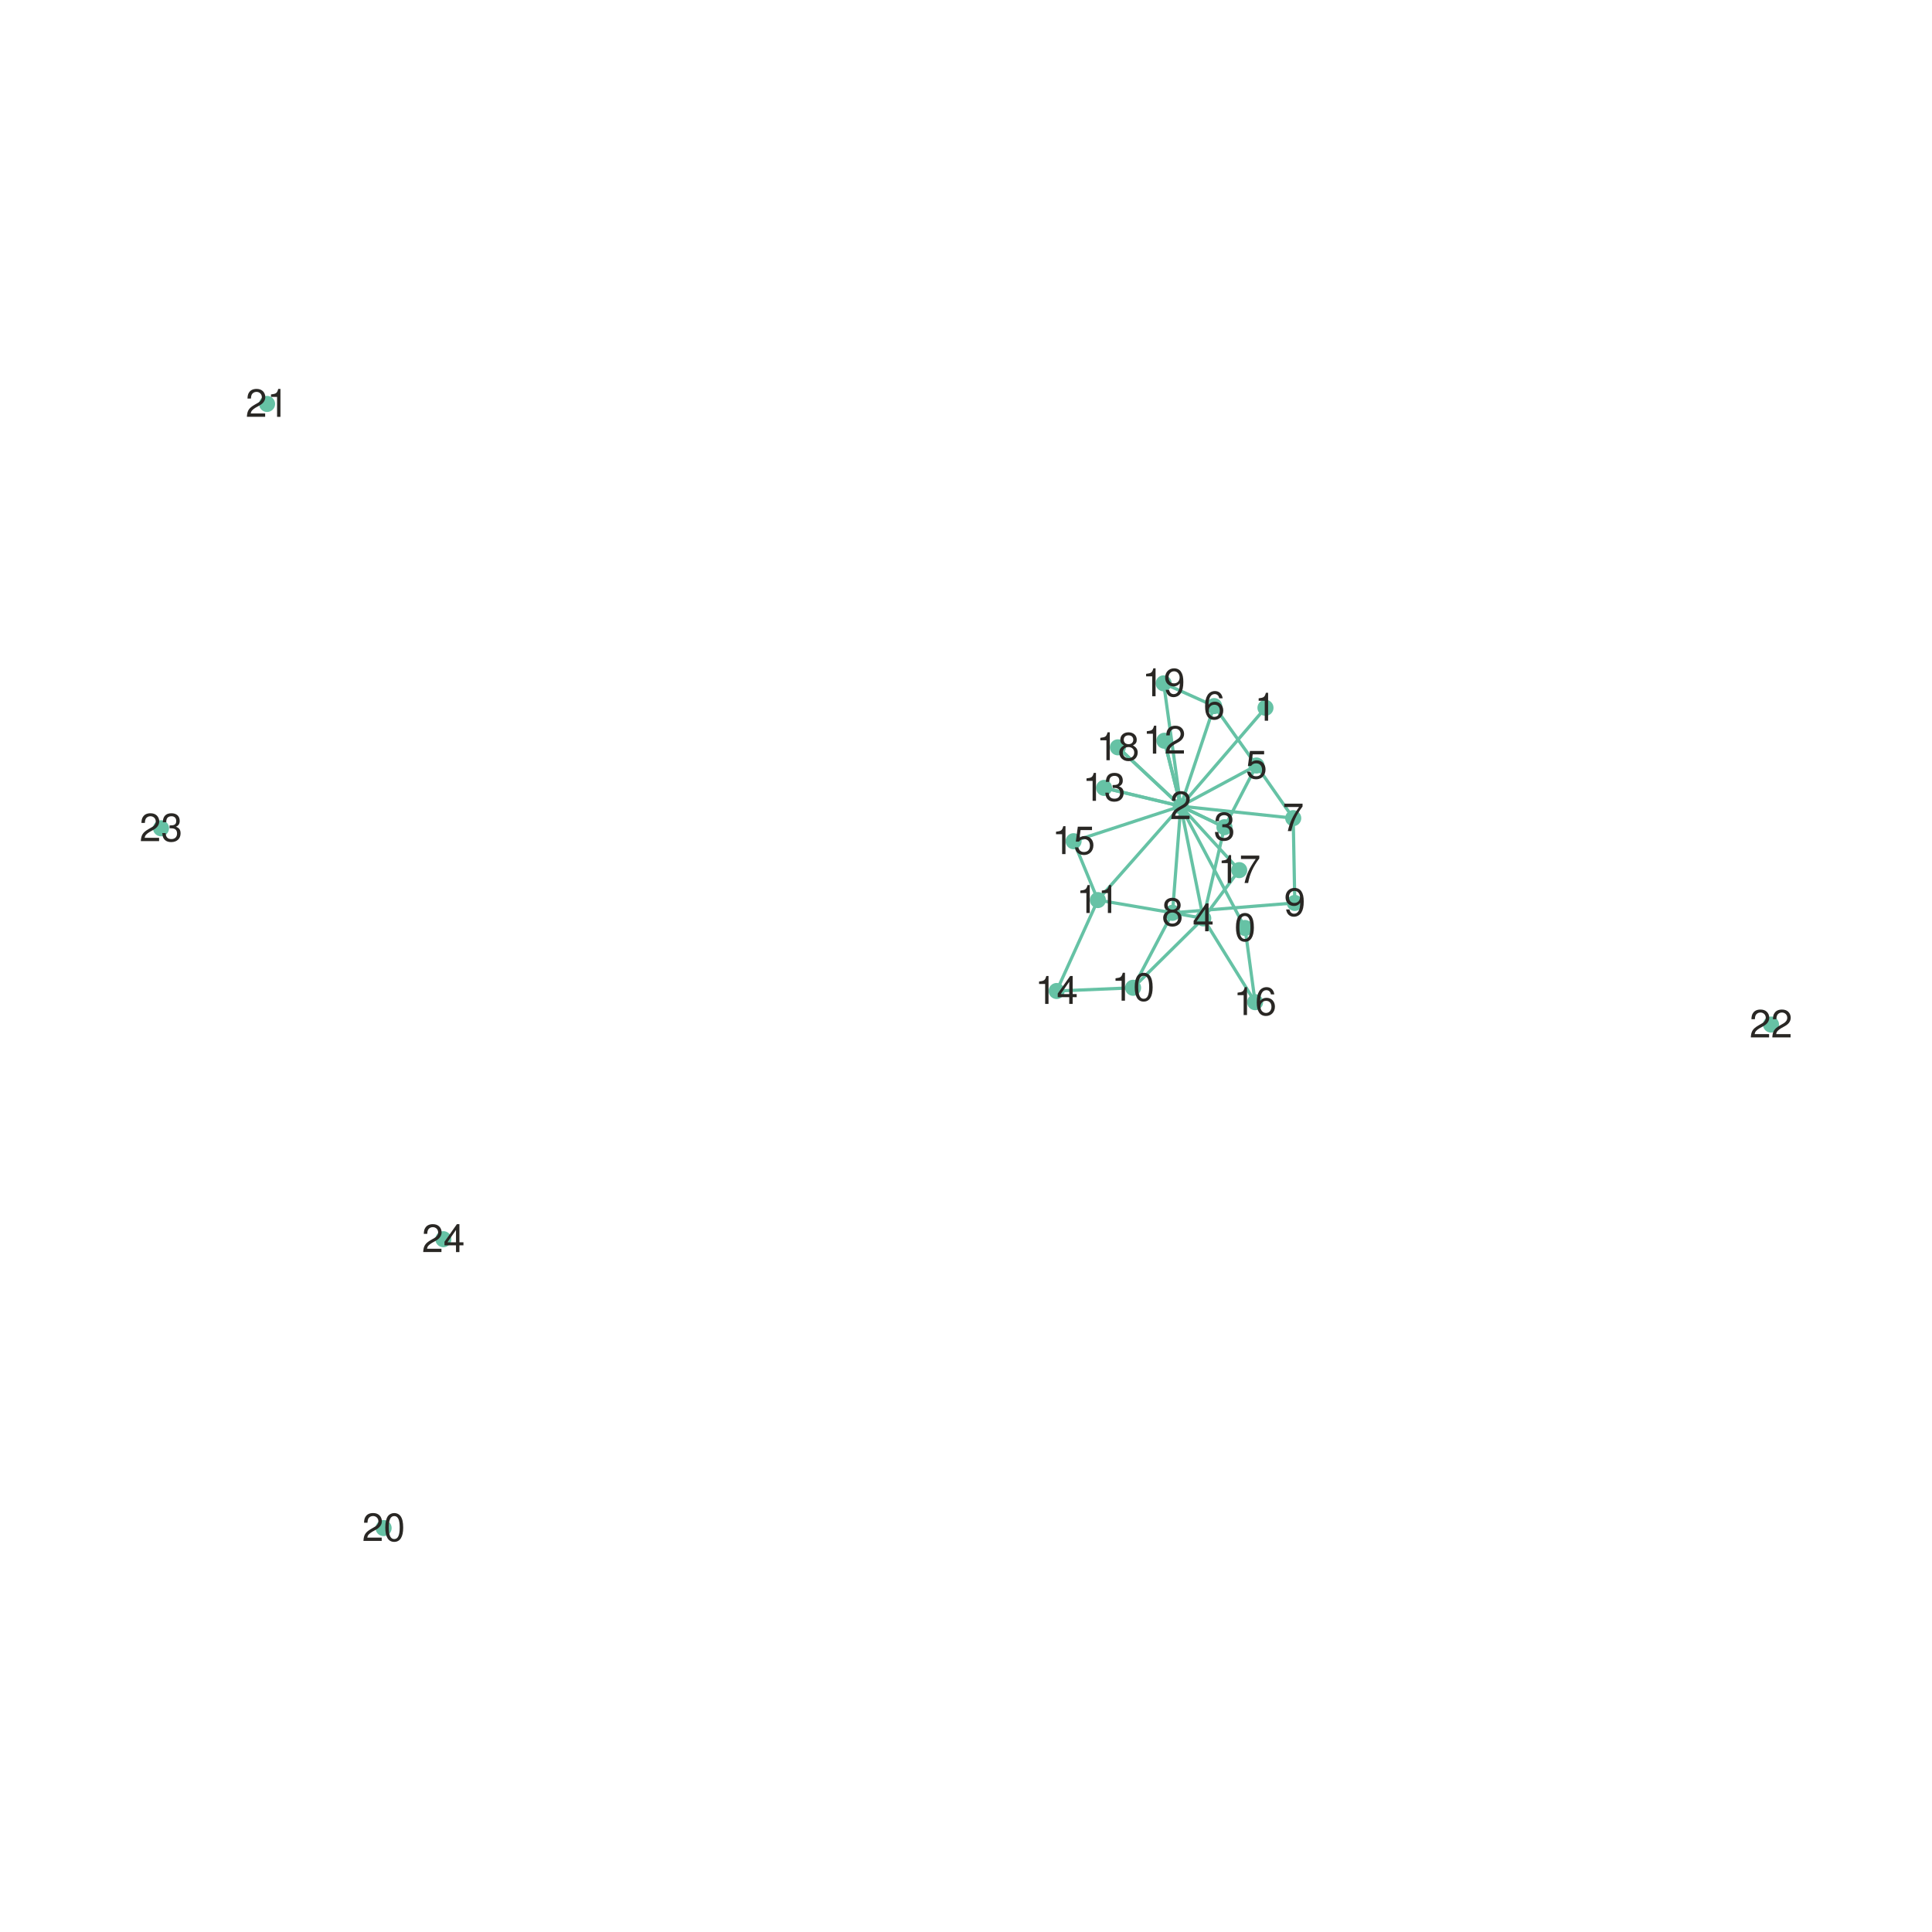
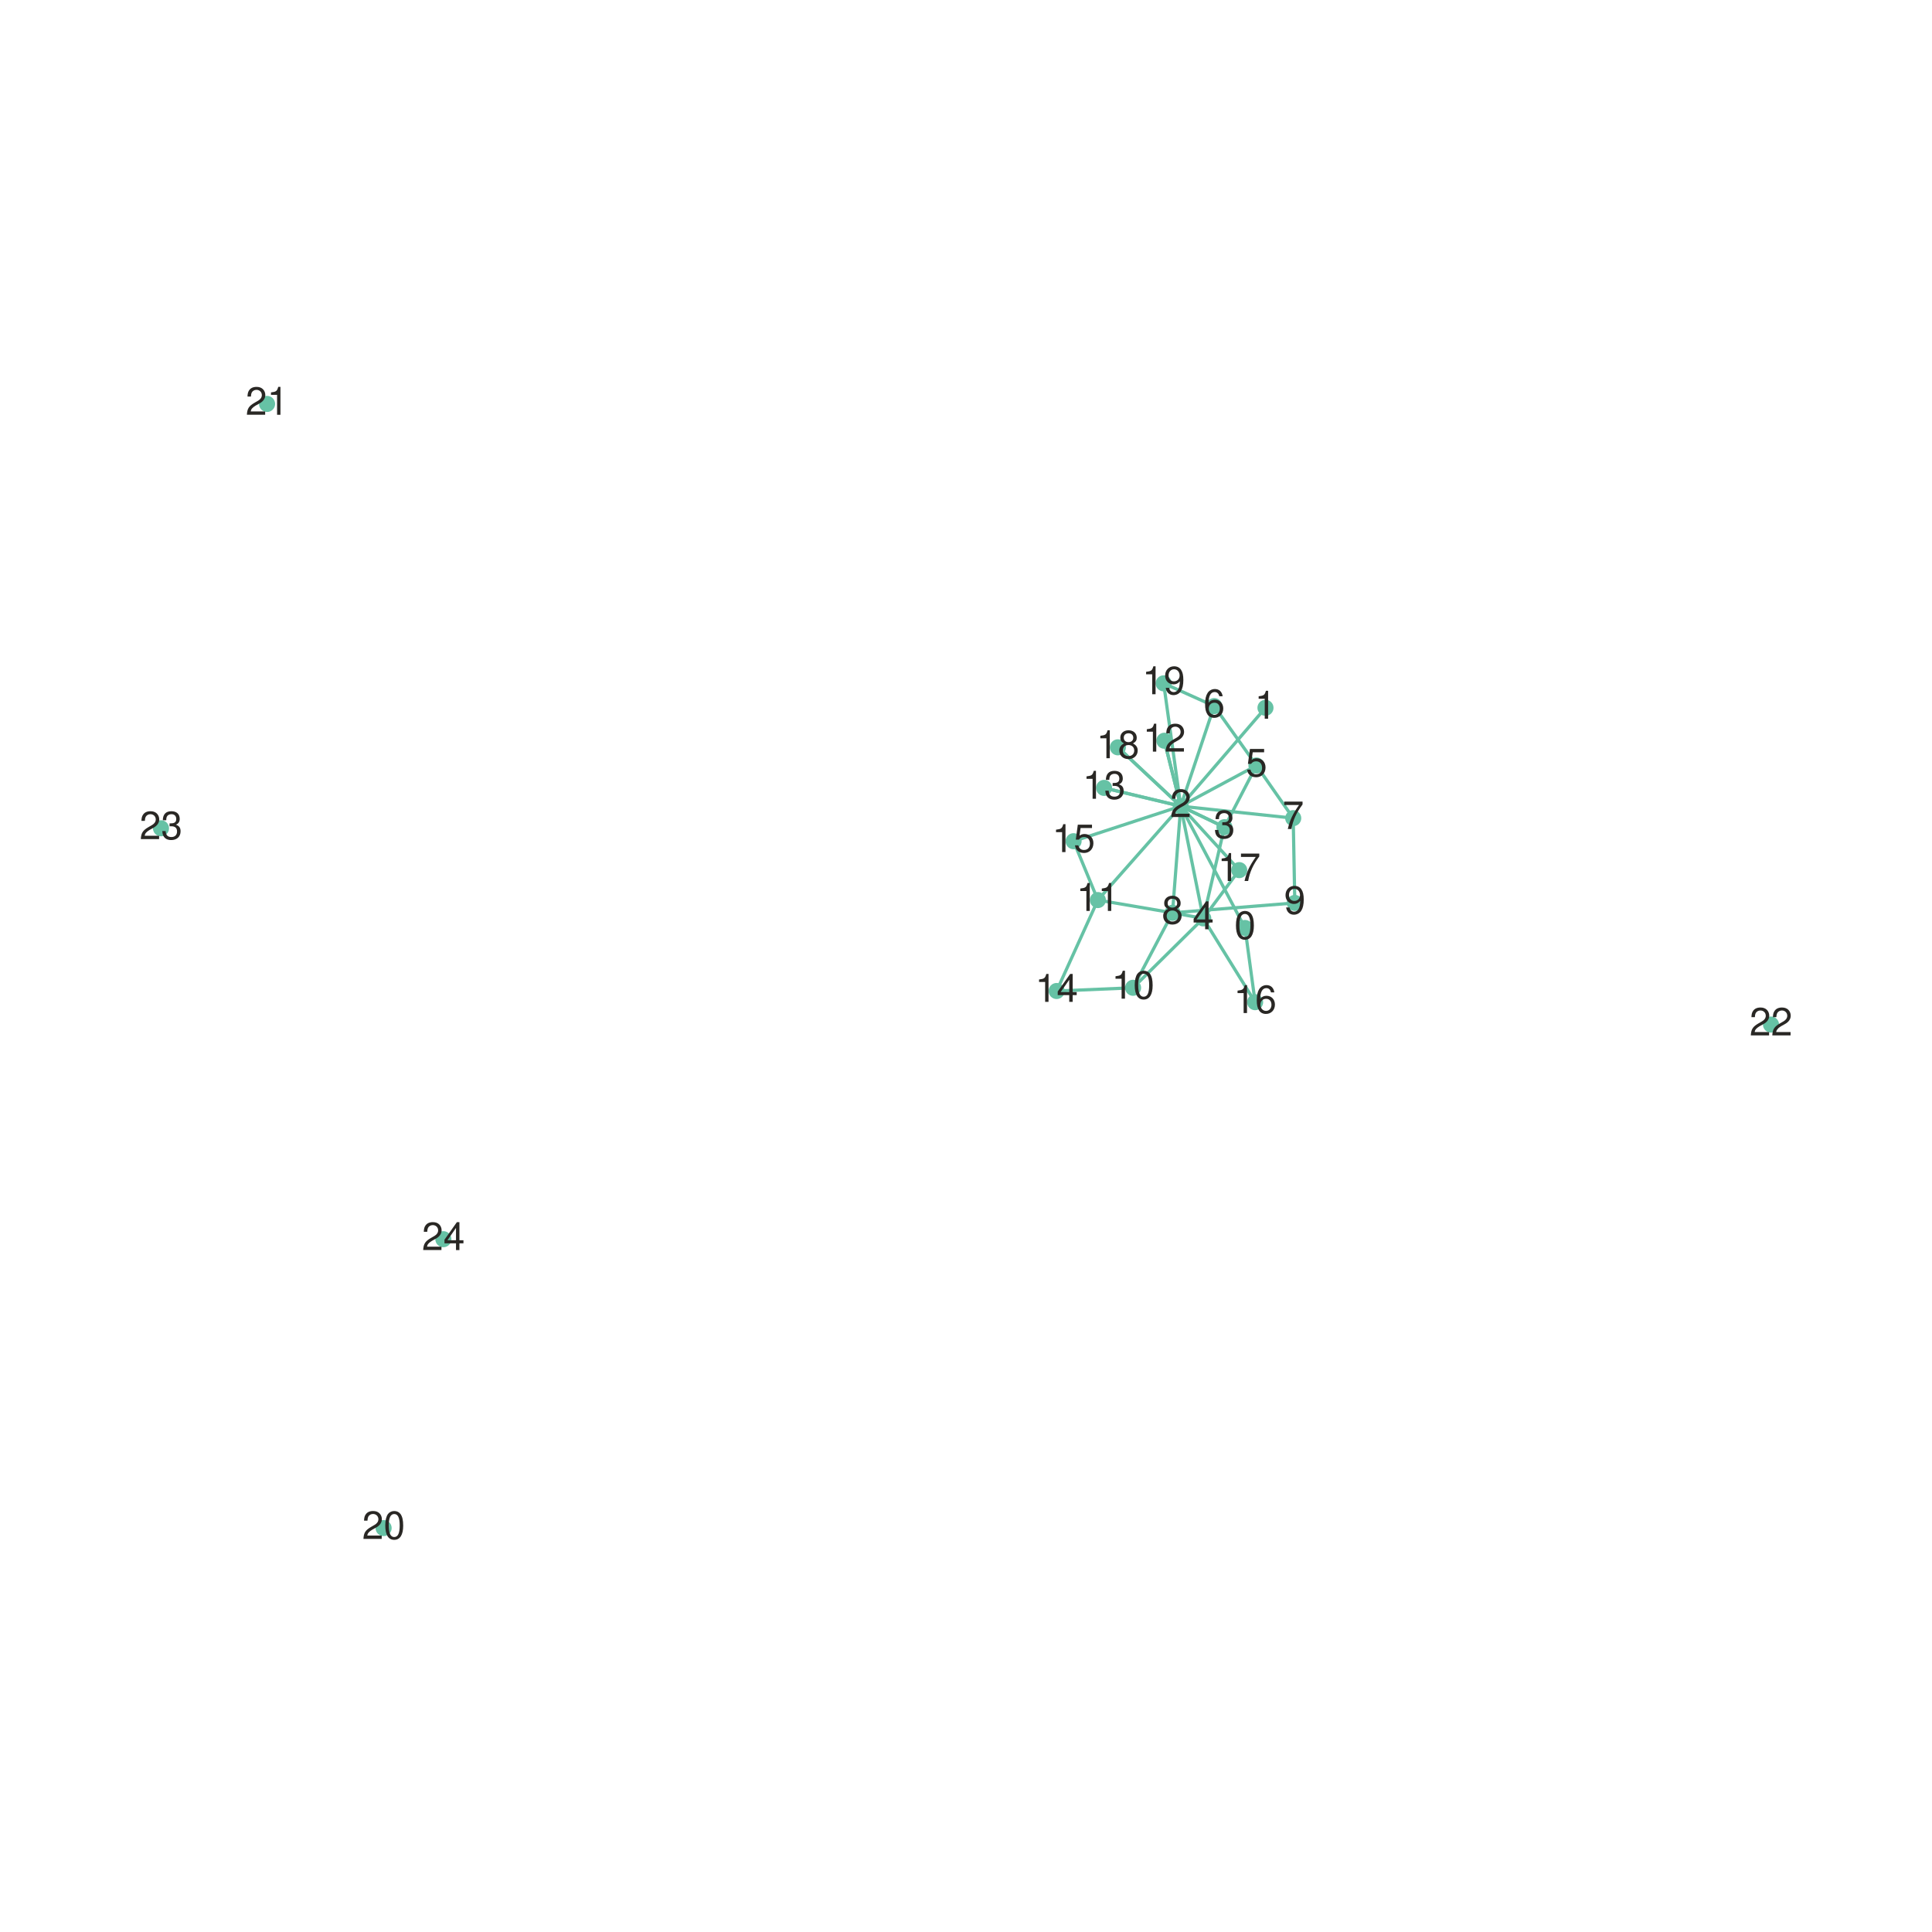
- <svg xmlns="http://www.w3.org/2000/svg" class="toyplot-canvas-Canvas" height="600px" id="t9ec3596f44074b54ad1a5b558d5e3764" preserveAspectRatio="xMidYMid meet" style="background-color:transparent;fill:rgb(16.1%,15.3%,14.1%);fill-opacity:1.0;font-family:Helvetica;font-size:12px;opacity:1.0;stroke:rgb(16.1%,15.3%,14.1%);stroke-opacity:1.0;stroke-width:1.0" viewBox="0 0 600 600" width="600px">
-   <g class="toyplot-coordinates-Cartesian" id="t5984000aeba34bd7b8d30b09a0cd1d5d">
-     <clipPath id="t93eba38ea1f64c41bba788af4f8030b4">
+ <svg xmlns="http://www.w3.org/2000/svg" class="toyplot-canvas-Canvas" height="600px" id="tf57212ada41f4fe0b2dc6f04004901f7" preserveAspectRatio="xMidYMid meet" style="background-color:transparent;fill:rgb(16.1%,15.3%,14.1%);fill-opacity:1.0;font-family:Helvetica;font-size:12px;opacity:1.0;stroke:rgb(16.1%,15.3%,14.1%);stroke-opacity:1.0;stroke-width:1.0" viewBox="0 0 600 600" width="600px">
+   <g class="toyplot-coordinates-Cartesian" id="tee5b1842fd8e4e65853892344737b1c2">
+     <clipPath id="tc94bc57256384c5ca0dce923b9db6601">
      <rect height="540.0" width="540.0" x="30.0" y="30.0" />
    </clipPath>
-     <g clip-path="url(#t93eba38ea1f64c41bba788af4f8030b4)">
-       <g class="toyplot-mark-Graph" id="tc1c63e5caa2a4b76acee94de2d0a0c18">
+     <g clip-path="url(#tc94bc57256384c5ca0dce923b9db6601)">
+       <g class="toyplot-mark-Graph" id="t00256fe72d9b4f71b0014887c1aa78dc">
        <g class="toyplot-Edges">
          <path d="M 366.684 250.369 L 386.659 288.195" style="fill:none;stroke:rgb(40%,76.1%,64.7%);stroke-opacity:1.0;stroke-width:1.0" />
          <path d="M 366.684 250.369 L 393.004 219.818" style="fill:none;stroke:rgb(40%,76.1%,64.7%);stroke-opacity:1.0;stroke-width:1.0" />
          <path d="M 380.265 256.892 L 366.684 250.369" style="fill:none;stroke:rgb(40%,76.1%,64.7%);stroke-opacity:1.0;stroke-width:1.0" />
          <path d="M 380.265 256.892 L 366.684 250.369" style="fill:none;stroke:rgb(40%,76.1%,64.7%);stroke-opacity:1.0;stroke-width:1.0" />
          <path d="M 373.683 285.211 L 380.265 256.892" style="fill:none;stroke:rgb(40%,76.1%,64.7%);stroke-opacity:1.0;stroke-width:1.0" />
          <path d="M 373.683 285.211 L 366.684 250.369" style="fill:none;stroke:rgb(40%,76.1%,64.7%);stroke-opacity:1.0;stroke-width:1.0" />
          <path d="M 390.203 237.732 L 366.684 250.369" style="fill:none;stroke:rgb(40%,76.1%,64.7%);stroke-opacity:1.0;stroke-width:1.0" />
          <path d="M 390.203 237.732 L 380.265 256.892" style="fill:none;stroke:rgb(40%,76.1%,64.7%);stroke-opacity:1.0;stroke-width:1.0" />
          <path d="M 377.076 219.278 L 366.684 250.369" style="fill:none;stroke:rgb(40%,76.1%,64.7%);stroke-opacity:1.0;stroke-width:1.0" />
          <path d="M 377.076 219.278 L 390.203 237.732" style="fill:none;stroke:rgb(40%,76.1%,64.7%);stroke-opacity:1.0;stroke-width:1.0" />
          <path d="M 401.621 254.088 L 390.203 237.732" style="fill:none;stroke:rgb(40%,76.1%,64.7%);stroke-opacity:1.0;stroke-width:1.0" />
          <path d="M 401.621 254.088 L 366.684 250.369" style="fill:none;stroke:rgb(40%,76.1%,64.7%);stroke-opacity:1.0;stroke-width:1.0" />
          <path d="M 364.136 283.479 L 373.683 285.211" style="fill:none;stroke:rgb(40%,76.1%,64.7%);stroke-opacity:1.0;stroke-width:1.0" />
          <path d="M 364.136 283.479 L 366.684 250.369" style="fill:none;stroke:rgb(40%,76.1%,64.7%);stroke-opacity:1.0;stroke-width:1.0" />
          <path d="M 402.113 280.414 L 364.136 283.479" style="fill:none;stroke:rgb(40%,76.1%,64.7%);stroke-opacity:1.0;stroke-width:1.0" />
          <path d="M 402.113 280.414 L 401.621 254.088" style="fill:none;stroke:rgb(40%,76.1%,64.7%);stroke-opacity:1.0;stroke-width:1.0" />
          <path d="M 351.886 306.765 L 364.136 283.479" style="fill:none;stroke:rgb(40%,76.1%,64.7%);stroke-opacity:1.0;stroke-width:1.0" />
          <path d="M 351.886 306.765 L 373.683 285.211" style="fill:none;stroke:rgb(40%,76.1%,64.7%);stroke-opacity:1.0;stroke-width:1.0" />
          <path d="M 340.951 279.525 L 364.136 283.479" style="fill:none;stroke:rgb(40%,76.1%,64.7%);stroke-opacity:1.0;stroke-width:1.0" />
          <path d="M 340.951 279.525 L 366.684 250.369" style="fill:none;stroke:rgb(40%,76.1%,64.7%);stroke-opacity:1.0;stroke-width:1.0" />
          <path d="M 361.603 230.045 L 366.684 250.369" style="fill:none;stroke:rgb(40%,76.1%,64.7%);stroke-opacity:1.0;stroke-width:1.0" />
          <path d="M 361.603 230.045 L 366.684 250.369" style="fill:none;stroke:rgb(40%,76.1%,64.7%);stroke-opacity:1.0;stroke-width:1.0" />
          <path d="M 342.879 244.69 L 366.684 250.369" style="fill:none;stroke:rgb(40%,76.1%,64.7%);stroke-opacity:1.0;stroke-width:1.0" />
          <path d="M 342.879 244.69 L 366.684 250.369" style="fill:none;stroke:rgb(40%,76.1%,64.7%);stroke-opacity:1.0;stroke-width:1.0" />
          <path d="M 328.142 307.766 L 351.886 306.765" style="fill:none;stroke:rgb(40%,76.1%,64.7%);stroke-opacity:1.0;stroke-width:1.0" />
          <path d="M 328.142 307.766 L 340.951 279.525" style="fill:none;stroke:rgb(40%,76.1%,64.7%);stroke-opacity:1.0;stroke-width:1.0" />
          <path d="M 333.412 261.245 L 366.684 250.369" style="fill:none;stroke:rgb(40%,76.1%,64.7%);stroke-opacity:1.0;stroke-width:1.0" />
          <path d="M 333.412 261.245 L 340.951 279.525" style="fill:none;stroke:rgb(40%,76.1%,64.7%);stroke-opacity:1.0;stroke-width:1.0" />
          <path d="M 389.786 311.231 L 373.683 285.211" style="fill:none;stroke:rgb(40%,76.1%,64.7%);stroke-opacity:1.0;stroke-width:1.0" />
          <path d="M 389.786 311.231 L 386.659 288.195" style="fill:none;stroke:rgb(40%,76.1%,64.7%);stroke-opacity:1.0;stroke-width:1.0" />
          <path d="M 384.849 270.223 L 366.684 250.369" style="fill:none;stroke:rgb(40%,76.1%,64.7%);stroke-opacity:1.0;stroke-width:1.0" />
          <path d="M 384.849 270.223 L 373.683 285.211" style="fill:none;stroke:rgb(40%,76.1%,64.7%);stroke-opacity:1.0;stroke-width:1.0" />
          <path d="M 347.168 232.09 L 366.684 250.369" style="fill:none;stroke:rgb(40%,76.1%,64.7%);stroke-opacity:1.0;stroke-width:1.0" />
          <path d="M 347.168 232.09 L 366.684 250.369" style="fill:none;stroke:rgb(40%,76.1%,64.7%);stroke-opacity:1.0;stroke-width:1.0" />
          <path d="M 361.388 212.22 L 366.684 250.369" style="fill:none;stroke:rgb(40%,76.1%,64.7%);stroke-opacity:1.0;stroke-width:1.0" />
          <path d="M 361.388 212.22 L 377.076 219.278" style="fill:none;stroke:rgb(40%,76.1%,64.7%);stroke-opacity:1.0;stroke-width:1.0" />
        </g>
        <g class="toyplot-Vertices">
          <g class="toyplot-Datum" style="fill:rgb(40%,76.1%,64.7%);fill-opacity:1.0;opacity:1.0;stroke:rgb(40%,76.1%,64.7%);stroke-opacity:1.0">
            <circle cx="386.659" cy="288.195" r="2.0" />
          </g>
          <g class="toyplot-Datum" style="fill:rgb(40%,76.1%,64.7%);fill-opacity:1.0;opacity:1.0;stroke:rgb(40%,76.1%,64.7%);stroke-opacity:1.0">
            <circle cx="393.004" cy="219.818" r="2.0" />
          </g>
          <g class="toyplot-Datum" style="fill:rgb(40%,76.1%,64.7%);fill-opacity:1.0;opacity:1.0;stroke:rgb(40%,76.1%,64.7%);stroke-opacity:1.0">
            <circle cx="366.684" cy="250.369" r="2.0" />
          </g>
          <g class="toyplot-Datum" style="fill:rgb(40%,76.1%,64.7%);fill-opacity:1.0;opacity:1.0;stroke:rgb(40%,76.1%,64.7%);stroke-opacity:1.0">
            <circle cx="380.265" cy="256.892" r="2.0" />
          </g>
          <g class="toyplot-Datum" style="fill:rgb(40%,76.1%,64.7%);fill-opacity:1.0;opacity:1.0;stroke:rgb(40%,76.1%,64.7%);stroke-opacity:1.0">
            <circle cx="373.683" cy="285.211" r="2.0" />
          </g>
          <g class="toyplot-Datum" style="fill:rgb(40%,76.1%,64.7%);fill-opacity:1.0;opacity:1.0;stroke:rgb(40%,76.1%,64.7%);stroke-opacity:1.0">
            <circle cx="390.203" cy="237.732" r="2.0" />
          </g>
          <g class="toyplot-Datum" style="fill:rgb(40%,76.1%,64.7%);fill-opacity:1.0;opacity:1.0;stroke:rgb(40%,76.1%,64.7%);stroke-opacity:1.0">
            <circle cx="377.076" cy="219.278" r="2.0" />
          </g>
          <g class="toyplot-Datum" style="fill:rgb(40%,76.1%,64.7%);fill-opacity:1.0;opacity:1.0;stroke:rgb(40%,76.1%,64.7%);stroke-opacity:1.0">
            <circle cx="401.621" cy="254.088" r="2.0" />
          </g>
          <g class="toyplot-Datum" style="fill:rgb(40%,76.1%,64.7%);fill-opacity:1.0;opacity:1.0;stroke:rgb(40%,76.1%,64.7%);stroke-opacity:1.0">
            <circle cx="364.136" cy="283.479" r="2.0" />
          </g>
          <g class="toyplot-Datum" style="fill:rgb(40%,76.1%,64.7%);fill-opacity:1.0;opacity:1.0;stroke:rgb(40%,76.1%,64.7%);stroke-opacity:1.0">
            <circle cx="402.113" cy="280.414" r="2.0" />
          </g>
          <g class="toyplot-Datum" style="fill:rgb(40%,76.1%,64.7%);fill-opacity:1.0;opacity:1.0;stroke:rgb(40%,76.1%,64.7%);stroke-opacity:1.0">
            <circle cx="351.886" cy="306.765" r="2.0" />
          </g>
          <g class="toyplot-Datum" style="fill:rgb(40%,76.1%,64.7%);fill-opacity:1.0;opacity:1.0;stroke:rgb(40%,76.1%,64.7%);stroke-opacity:1.0">
            <circle cx="340.951" cy="279.525" r="2.0" />
          </g>
          <g class="toyplot-Datum" style="fill:rgb(40%,76.1%,64.7%);fill-opacity:1.0;opacity:1.0;stroke:rgb(40%,76.1%,64.7%);stroke-opacity:1.0">
            <circle cx="361.603" cy="230.045" r="2.0" />
          </g>
          <g class="toyplot-Datum" style="fill:rgb(40%,76.1%,64.7%);fill-opacity:1.0;opacity:1.0;stroke:rgb(40%,76.1%,64.7%);stroke-opacity:1.0">
            <circle cx="342.879" cy="244.69" r="2.0" />
          </g>
          <g class="toyplot-Datum" style="fill:rgb(40%,76.1%,64.7%);fill-opacity:1.0;opacity:1.0;stroke:rgb(40%,76.1%,64.7%);stroke-opacity:1.0">
            <circle cx="328.142" cy="307.766" r="2.0" />
          </g>
          <g class="toyplot-Datum" style="fill:rgb(40%,76.1%,64.7%);fill-opacity:1.0;opacity:1.0;stroke:rgb(40%,76.1%,64.7%);stroke-opacity:1.0">
            <circle cx="333.412" cy="261.245" r="2.0" />
          </g>
          <g class="toyplot-Datum" style="fill:rgb(40%,76.1%,64.7%);fill-opacity:1.0;opacity:1.0;stroke:rgb(40%,76.1%,64.7%);stroke-opacity:1.0">
            <circle cx="389.786" cy="311.231" r="2.0" />
          </g>
          <g class="toyplot-Datum" style="fill:rgb(40%,76.1%,64.7%);fill-opacity:1.0;opacity:1.0;stroke:rgb(40%,76.1%,64.7%);stroke-opacity:1.0">
            <circle cx="384.849" cy="270.223" r="2.0" />
          </g>
          <g class="toyplot-Datum" style="fill:rgb(40%,76.1%,64.7%);fill-opacity:1.0;opacity:1.0;stroke:rgb(40%,76.1%,64.7%);stroke-opacity:1.0">
            <circle cx="347.168" cy="232.09" r="2.0" />
          </g>
          <g class="toyplot-Datum" style="fill:rgb(40%,76.1%,64.7%);fill-opacity:1.0;opacity:1.0;stroke:rgb(40%,76.1%,64.7%);stroke-opacity:1.0">
            <circle cx="361.388" cy="212.22" r="2.0" />
          </g>
          <g class="toyplot-Datum" style="fill:rgb(40%,76.1%,64.7%);fill-opacity:1.0;opacity:1.0;stroke:rgb(40%,76.1%,64.7%);stroke-opacity:1.0">
            <circle cx="119.136" cy="474.556" r="2.0" />
          </g>
          <g class="toyplot-Datum" style="fill:rgb(40%,76.1%,64.7%);fill-opacity:1.0;opacity:1.0;stroke:rgb(40%,76.1%,64.7%);stroke-opacity:1.0">
            <circle cx="82.94" cy="125.444" r="2.0" />
          </g>
          <g class="toyplot-Datum" style="fill:rgb(40%,76.1%,64.7%);fill-opacity:1.0;opacity:1.0;stroke:rgb(40%,76.1%,64.7%);stroke-opacity:1.0">
            <circle cx="550.0" cy="318.188" r="2.0" />
          </g>
          <g class="toyplot-Datum" style="fill:rgb(40%,76.1%,64.7%);fill-opacity:1.0;opacity:1.0;stroke:rgb(40%,76.1%,64.7%);stroke-opacity:1.0">
            <circle cx="50.0" cy="257.229" r="2.0" />
          </g>
          <g class="toyplot-Datum" style="fill:rgb(40%,76.1%,64.7%);fill-opacity:1.0;opacity:1.0;stroke:rgb(40%,76.1%,64.7%);stroke-opacity:1.0">
            <circle cx="137.693" cy="384.843" r="2.0" />
          </g>
        </g>
        <g class="toyplot-Labels">
-           <text class="toyplot-Datum" style="dominant-baseline:middle;font-size:12px;font-weight:normal;stroke:none;text-anchor:middle" transform="translate(386.659,288.1954)">
-             <tspan style="dominant-baseline:inherit">0</tspan>
-           </text>
-           <text class="toyplot-Datum" style="dominant-baseline:middle;font-size:12px;font-weight:normal;stroke:none;text-anchor:middle" transform="translate(393.0036,219.8183)">
-             <tspan style="dominant-baseline:inherit">1</tspan>
-           </text>
-           <text class="toyplot-Datum" style="dominant-baseline:middle;font-size:12px;font-weight:normal;stroke:none;text-anchor:middle" transform="translate(366.6841,250.3687)">
-             <tspan style="dominant-baseline:inherit">2</tspan>
-           </text>
-           <text class="toyplot-Datum" style="dominant-baseline:middle;font-size:12px;font-weight:normal;stroke:none;text-anchor:middle" transform="translate(380.2652,256.8917)">
-             <tspan style="dominant-baseline:inherit">3</tspan>
-           </text>
-           <text class="toyplot-Datum" style="dominant-baseline:middle;font-size:12px;font-weight:normal;stroke:none;text-anchor:middle" transform="translate(373.683,285.2106)">
-             <tspan style="dominant-baseline:inherit">4</tspan>
-           </text>
-           <text class="toyplot-Datum" style="dominant-baseline:middle;font-size:12px;font-weight:normal;stroke:none;text-anchor:middle" transform="translate(390.2028,237.7317)">
-             <tspan style="dominant-baseline:inherit">5</tspan>
-           </text>
-           <text class="toyplot-Datum" style="dominant-baseline:middle;font-size:12px;font-weight:normal;stroke:none;text-anchor:middle" transform="translate(377.0756,219.2781)">
-             <tspan style="dominant-baseline:inherit">6</tspan>
-           </text>
-           <text class="toyplot-Datum" style="dominant-baseline:middle;font-size:12px;font-weight:normal;stroke:none;text-anchor:middle" transform="translate(401.621,254.0883)">
-             <tspan style="dominant-baseline:inherit">7</tspan>
-           </text>
-           <text class="toyplot-Datum" style="dominant-baseline:middle;font-size:12px;font-weight:normal;stroke:none;text-anchor:middle" transform="translate(364.1356,283.4786)">
-             <tspan style="dominant-baseline:inherit">8</tspan>
-           </text>
-           <text class="toyplot-Datum" style="dominant-baseline:middle;font-size:12px;font-weight:normal;stroke:none;text-anchor:middle" transform="translate(402.1128,280.414)">
-             <tspan style="dominant-baseline:inherit">9</tspan>
-           </text>
-           <text class="toyplot-Datum" style="dominant-baseline:middle;font-size:12px;font-weight:normal;stroke:none;text-anchor:middle" transform="translate(351.8861,306.7646)">
-             <tspan style="dominant-baseline:inherit">10</tspan>
-           </text>
-           <text class="toyplot-Datum" style="dominant-baseline:middle;font-size:12px;font-weight:normal;stroke:none;text-anchor:middle" transform="translate(340.9511,279.5252)">
-             <tspan style="dominant-baseline:inherit">11</tspan>
-           </text>
-           <text class="toyplot-Datum" style="dominant-baseline:middle;font-size:12px;font-weight:normal;stroke:none;text-anchor:middle" transform="translate(361.6031,230.0453)">
-             <tspan style="dominant-baseline:inherit">12</tspan>
-           </text>
-           <text class="toyplot-Datum" style="dominant-baseline:middle;font-size:12px;font-weight:normal;stroke:none;text-anchor:middle" transform="translate(342.8794,244.69)">
-             <tspan style="dominant-baseline:inherit">13</tspan>
-           </text>
-           <text class="toyplot-Datum" style="dominant-baseline:middle;font-size:12px;font-weight:normal;stroke:none;text-anchor:middle" transform="translate(328.1423,307.7655)">
-             <tspan style="dominant-baseline:inherit">14</tspan>
-           </text>
-           <text class="toyplot-Datum" style="dominant-baseline:middle;font-size:12px;font-weight:normal;stroke:none;text-anchor:middle" transform="translate(333.4117,261.2452)">
-             <tspan style="dominant-baseline:inherit">15</tspan>
-           </text>
-           <text class="toyplot-Datum" style="dominant-baseline:middle;font-size:12px;font-weight:normal;stroke:none;text-anchor:middle" transform="translate(389.7856,311.2311)">
-             <tspan style="dominant-baseline:inherit">16</tspan>
-           </text>
-           <text class="toyplot-Datum" style="dominant-baseline:middle;font-size:12px;font-weight:normal;stroke:none;text-anchor:middle" transform="translate(384.8488,270.2225)">
-             <tspan style="dominant-baseline:inherit">17</tspan>
-           </text>
-           <text class="toyplot-Datum" style="dominant-baseline:middle;font-size:12px;font-weight:normal;stroke:none;text-anchor:middle" transform="translate(347.1684,232.0898)">
-             <tspan style="dominant-baseline:inherit">18</tspan>
-           </text>
-           <text class="toyplot-Datum" style="dominant-baseline:middle;font-size:12px;font-weight:normal;stroke:none;text-anchor:middle" transform="translate(361.3876,212.2202)">
-             <tspan style="dominant-baseline:inherit">19</tspan>
-           </text>
-           <text class="toyplot-Datum" style="dominant-baseline:middle;font-size:12px;font-weight:normal;stroke:none;text-anchor:middle" transform="translate(119.1365,474.5555)">
-             <tspan style="dominant-baseline:inherit">20</tspan>
-           </text>
-           <text class="toyplot-Datum" style="dominant-baseline:middle;font-size:12px;font-weight:normal;stroke:none;text-anchor:middle" transform="translate(82.94018,125.4445)">
-             <tspan style="dominant-baseline:inherit">21</tspan>
-           </text>
-           <text class="toyplot-Datum" style="dominant-baseline:middle;font-size:12px;font-weight:normal;stroke:none;text-anchor:middle" transform="translate(550.0,318.1882)">
-             <tspan style="dominant-baseline:inherit">22</tspan>
-           </text>
-           <text class="toyplot-Datum" style="dominant-baseline:middle;font-size:12px;font-weight:normal;stroke:none;text-anchor:middle" transform="translate(50.0,257.2294)">
-             <tspan style="dominant-baseline:inherit">23</tspan>
-           </text>
-           <text class="toyplot-Datum" style="dominant-baseline:middle;font-size:12px;font-weight:normal;stroke:none;text-anchor:middle" transform="translate(137.6931,384.8429)">
-             <tspan style="dominant-baseline:inherit">24</tspan>
+           <text class="toyplot-Datum" style="font-size:12px;font-weight:normal;stroke:none;text-anchor:middle" transform="translate(386.659,288.1954)translate(0,3.375)">
+             <tspan>0</tspan>
+           </text>
+           <text class="toyplot-Datum" style="font-size:12px;font-weight:normal;stroke:none;text-anchor:middle" transform="translate(393.0036,219.8183)translate(0,3.375)">
+             <tspan>1</tspan>
+           </text>
+           <text class="toyplot-Datum" style="font-size:12px;font-weight:normal;stroke:none;text-anchor:middle" transform="translate(366.6841,250.3687)translate(0,3.375)">
+             <tspan>2</tspan>
+           </text>
+           <text class="toyplot-Datum" style="font-size:12px;font-weight:normal;stroke:none;text-anchor:middle" transform="translate(380.2652,256.8917)translate(0,3.375)">
+             <tspan>3</tspan>
+           </text>
+           <text class="toyplot-Datum" style="font-size:12px;font-weight:normal;stroke:none;text-anchor:middle" transform="translate(373.683,285.2106)translate(0,3.375)">
+             <tspan>4</tspan>
+           </text>
+           <text class="toyplot-Datum" style="font-size:12px;font-weight:normal;stroke:none;text-anchor:middle" transform="translate(390.2028,237.7317)translate(0,3.375)">
+             <tspan>5</tspan>
+           </text>
+           <text class="toyplot-Datum" style="font-size:12px;font-weight:normal;stroke:none;text-anchor:middle" transform="translate(377.0756,219.2781)translate(0,3.375)">
+             <tspan>6</tspan>
+           </text>
+           <text class="toyplot-Datum" style="font-size:12px;font-weight:normal;stroke:none;text-anchor:middle" transform="translate(401.621,254.0883)translate(0,3.375)">
+             <tspan>7</tspan>
+           </text>
+           <text class="toyplot-Datum" style="font-size:12px;font-weight:normal;stroke:none;text-anchor:middle" transform="translate(364.1356,283.4786)translate(0,3.375)">
+             <tspan>8</tspan>
+           </text>
+           <text class="toyplot-Datum" style="font-size:12px;font-weight:normal;stroke:none;text-anchor:middle" transform="translate(402.1128,280.414)translate(0,3.375)">
+             <tspan>9</tspan>
+           </text>
+           <text class="toyplot-Datum" style="font-size:12px;font-weight:normal;stroke:none;text-anchor:middle" transform="translate(351.8861,306.7646)translate(0,3.375)">
+             <tspan>10</tspan>
+           </text>
+           <text class="toyplot-Datum" style="font-size:12px;font-weight:normal;stroke:none;text-anchor:middle" transform="translate(340.9511,279.5252)translate(0,3.375)">
+             <tspan>11</tspan>
+           </text>
+           <text class="toyplot-Datum" style="font-size:12px;font-weight:normal;stroke:none;text-anchor:middle" transform="translate(361.6031,230.0453)translate(0,3.375)">
+             <tspan>12</tspan>
+           </text>
+           <text class="toyplot-Datum" style="font-size:12px;font-weight:normal;stroke:none;text-anchor:middle" transform="translate(342.8794,244.69)translate(0,3.375)">
+             <tspan>13</tspan>
+           </text>
+           <text class="toyplot-Datum" style="font-size:12px;font-weight:normal;stroke:none;text-anchor:middle" transform="translate(328.1423,307.7655)translate(0,3.375)">
+             <tspan>14</tspan>
+           </text>
+           <text class="toyplot-Datum" style="font-size:12px;font-weight:normal;stroke:none;text-anchor:middle" transform="translate(333.4117,261.2452)translate(0,3.375)">
+             <tspan>15</tspan>
+           </text>
+           <text class="toyplot-Datum" style="font-size:12px;font-weight:normal;stroke:none;text-anchor:middle" transform="translate(389.7856,311.2311)translate(0,3.375)">
+             <tspan>16</tspan>
+           </text>
+           <text class="toyplot-Datum" style="font-size:12px;font-weight:normal;stroke:none;text-anchor:middle" transform="translate(384.8488,270.2225)translate(0,3.375)">
+             <tspan>17</tspan>
+           </text>
+           <text class="toyplot-Datum" style="font-size:12px;font-weight:normal;stroke:none;text-anchor:middle" transform="translate(347.1684,232.0898)translate(0,3.375)">
+             <tspan>18</tspan>
+           </text>
+           <text class="toyplot-Datum" style="font-size:12px;font-weight:normal;stroke:none;text-anchor:middle" transform="translate(361.3876,212.2202)translate(0,3.375)">
+             <tspan>19</tspan>
+           </text>
+           <text class="toyplot-Datum" style="font-size:12px;font-weight:normal;stroke:none;text-anchor:middle" transform="translate(119.1365,474.5555)translate(0,3.375)">
+             <tspan>20</tspan>
+           </text>
+           <text class="toyplot-Datum" style="font-size:12px;font-weight:normal;stroke:none;text-anchor:middle" transform="translate(82.94018,125.4445)translate(0,3.375)">
+             <tspan>21</tspan>
+           </text>
+           <text class="toyplot-Datum" style="font-size:12px;font-weight:normal;stroke:none;text-anchor:middle" transform="translate(550.0,318.1882)translate(0,3.375)">
+             <tspan>22</tspan>
+           </text>
+           <text class="toyplot-Datum" style="font-size:12px;font-weight:normal;stroke:none;text-anchor:middle" transform="translate(50.0,257.2294)translate(0,3.375)">
+             <tspan>23</tspan>
+           </text>
+           <text class="toyplot-Datum" style="font-size:12px;font-weight:normal;stroke:none;text-anchor:middle" transform="translate(137.6931,384.8429)translate(0,3.375)">
+             <tspan>24</tspan>
          </text>
        </g>
      </g>
    </g>
  </g>
</svg>
